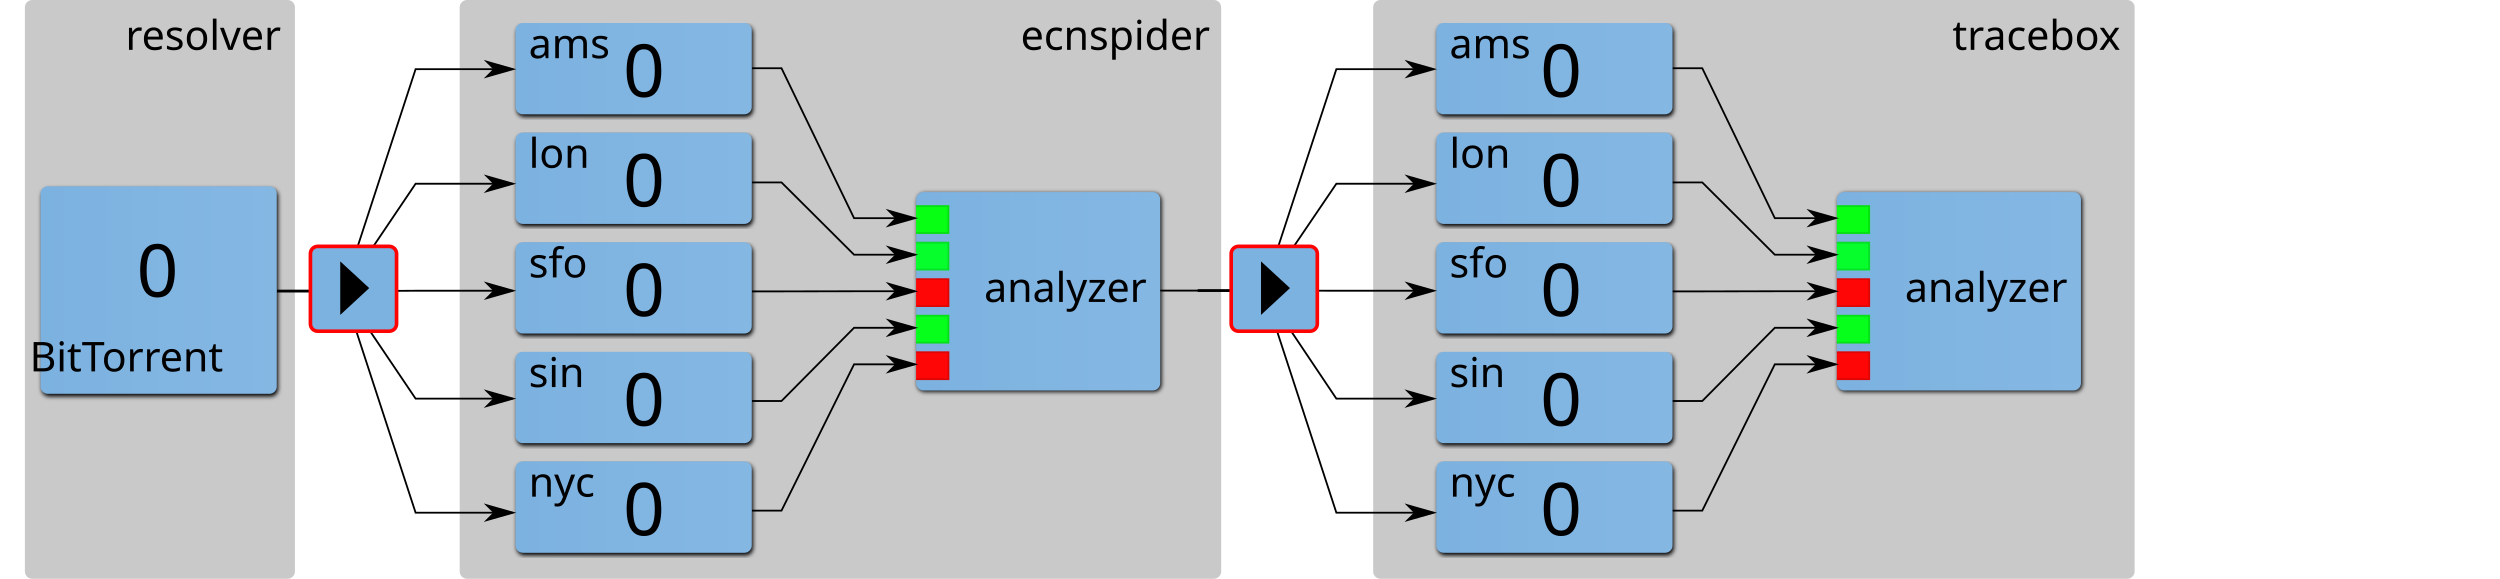
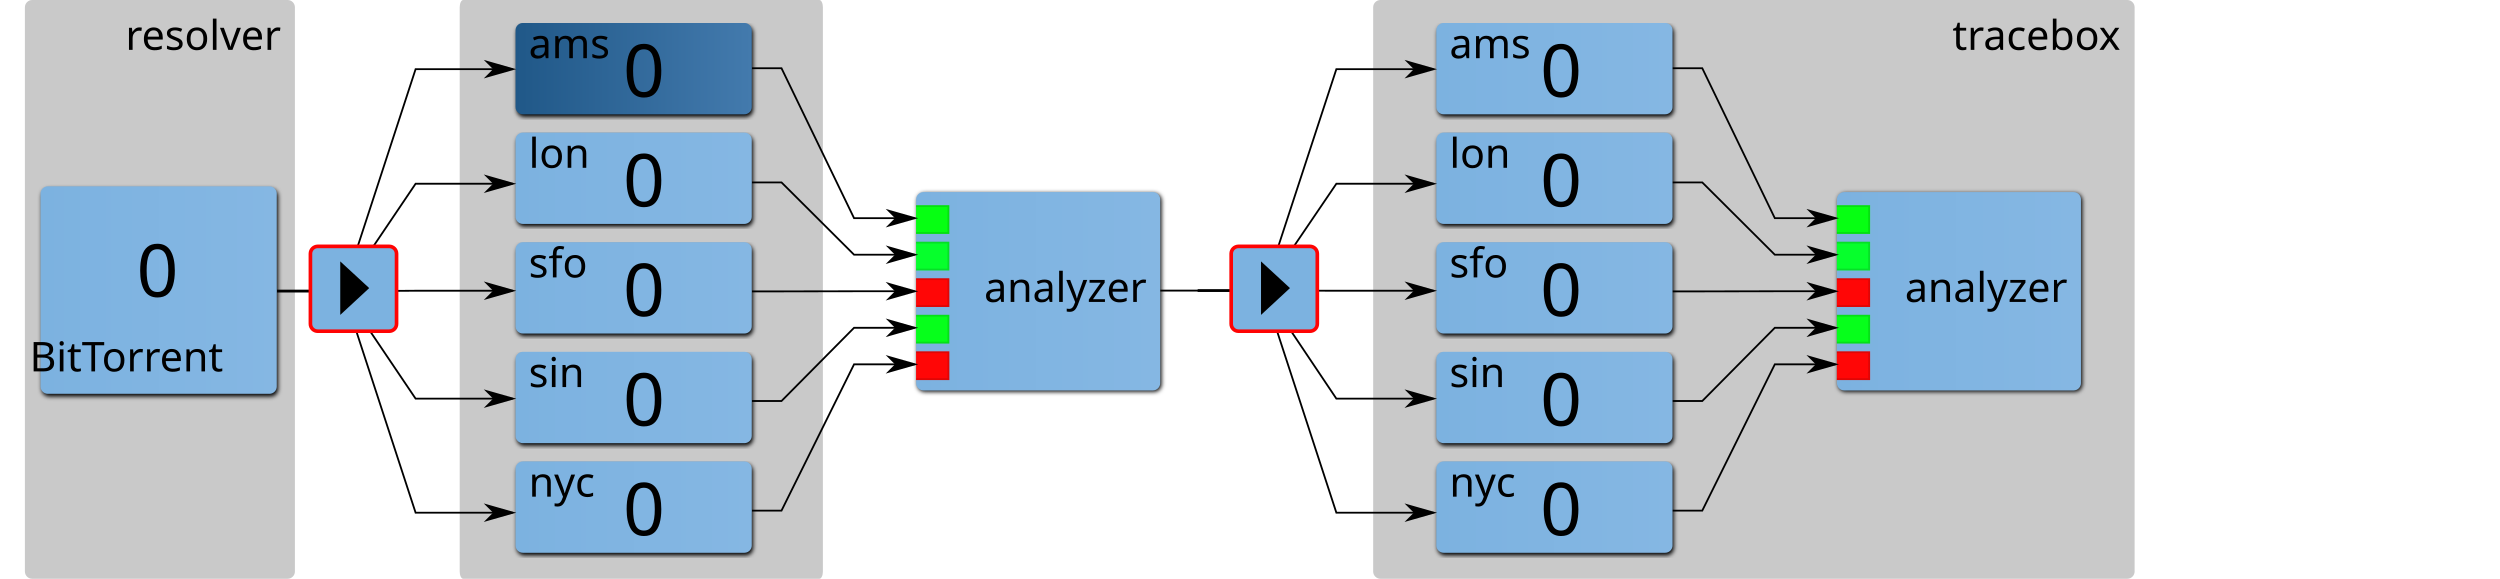
<svg xmlns="http://www.w3.org/2000/svg" xmlns:xlink="http://www.w3.org/1999/xlink" width="1368.428" height="316.808" viewBox="0 0 1368.428 316.808" id="svg6784" version="1.1">
  <defs id="defs6786">
+     <linearGradient id="process">
+       <stop id="stop4491" offset="0" style="stop-color:#205888;stop-opacity:1" />
+       <stop id="stop4493" offset="1" style="stop-color:#437aad;stop-opacity:1" />
+     </linearGradient>
    <marker style="overflow:visible" id="marker8533" refX="0" refY="0" orient="auto">
      <path transform="matrix(-0.8,0,0,-0.8,-10,0)" style="fill:#000000;fill-opacity:1;fill-rule:evenodd;stroke:#000000;stroke-width:1pt;stroke-opacity:1" d="M 0,0 5,-5 -12.5,0 5,5 0,0 Z" id="path8535" />
    </marker>
    <marker style="overflow:visible" id="marker7819" refX="0" refY="0" orient="auto">
      <path transform="matrix(-0.8,0,0,-0.8,-10,0)" style="fill:#000000;fill-opacity:1;fill-rule:evenodd;stroke:#000000;stroke-width:1pt;stroke-opacity:1" d="M 0,0 5,-5 -12.5,0 5,5 0,0 Z" id="path7821" />
    </marker>
    <marker style="overflow:visible" id="marker7612" refX="0" refY="0" orient="auto">
      <path transform="matrix(-0.8,0,0,-0.8,-10,0)" style="fill:#000000;fill-opacity:1;fill-rule:evenodd;stroke:#000000;stroke-width:1pt;stroke-opacity:1" d="M 0,0 5,-5 -12.5,0 5,5 0,0 Z" id="path7614" />
    </marker>
    <marker orient="auto" refY="0" refX="0" id="marker7470" style="overflow:visible">
      <path id="path7472" d="M 0,0 5,-5 -12.5,0 5,5 0,0 Z" style="fill:#000000;fill-opacity:1;fill-rule:evenodd;stroke:#000000;stroke-width:1pt;stroke-opacity:1" transform="matrix(-0.8,0,0,-0.8,-10,0)" />
    </marker>
    <marker style="overflow:visible" id="marker7334" refX="0" refY="0" orient="auto">
      <path transform="matrix(-0.8,0,0,-0.8,-10,0)" style="fill:#000000;fill-opacity:1;fill-rule:evenodd;stroke:#000000;stroke-width:1pt;stroke-opacity:1" d="M 0,0 5,-5 -12.5,0 5,5 0,0 Z" id="path7336" />
    </marker>
    <marker style="overflow:visible" id="marker7180" refX="0" refY="0" orient="auto">
      <path transform="matrix(-0.8,0,0,-0.8,-10,0)" style="fill:#000000;fill-opacity:1;fill-rule:evenodd;stroke:#000000;stroke-width:1pt;stroke-opacity:1" d="M 0,0 5,-5 -12.5,0 5,5 0,0 Z" id="path7182" />
    </marker>
    <marker orient="auto" refY="0" refX="0" id="marker6642" style="overflow:visible">
      <path id="path6644" d="M 0,0 5,-5 -12.5,0 5,5 0,0 Z" style="fill:#000000;fill-opacity:1;fill-rule:evenodd;stroke:#000000;stroke-width:1pt;stroke-opacity:1" transform="matrix(-0.8,0,0,-0.8,-10,0)" />
    </marker>
    <marker orient="auto" refY="0" refX="0" id="marker6359" style="overflow:visible">
      <path id="path6361" d="M 0,0 5,-5 -12.5,0 5,5 0,0 Z" style="fill:#000000;fill-opacity:1;fill-rule:evenodd;stroke:#000000;stroke-width:1pt;stroke-opacity:1" transform="matrix(-0.8,0,0,-0.8,-10,0)" />
    </marker>
    <marker style="overflow:visible" id="marker4525" refX="0" refY="0" orient="auto">
      <path transform="matrix(-0.8,0,0,-0.8,-10,0)" style="fill:#000000;fill-opacity:1;fill-rule:evenodd;stroke:#000000;stroke-width:1pt;stroke-opacity:1" d="M 0,0 5,-5 -12.5,0 5,5 0,0 Z" id="path4527" />
    </marker>
    <marker orient="auto" refY="0" refX="0" id="marker4447" style="overflow:visible">
      <path id="path4449" d="M 0,0 5,-5 -12.5,0 5,5 0,0 Z" style="fill:#000000;fill-opacity:1;fill-rule:evenodd;stroke:#000000;stroke-width:1pt;stroke-opacity:1" transform="matrix(-0.8,0,0,-0.8,-10,0)" />
    </marker>
    <marker style="overflow:visible" id="marker4297" refX="0" refY="0" orient="auto">
      <path transform="matrix(-0.8,0,0,-0.8,-10,0)" style="fill:#000000;fill-opacity:1;fill-rule:evenodd;stroke:#000000;stroke-width:1pt;stroke-opacity:1" d="M 0,0 5,-5 -12.5,0 5,5 0,0 Z" id="path4299" />
    </marker>
    <marker orient="auto" refY="0" refX="0" id="marker6939" style="overflow:visible">
      <path id="path6941" d="M 0,0 5,-5 -12.5,0 5,5 0,0 Z" style="fill:#000000;fill-opacity:1;fill-rule:evenodd;stroke:#000000;stroke-width:1pt;stroke-opacity:1" transform="matrix(-0.8,0,0,-0.8,-10,0)" />
    </marker>
    <marker style="overflow:visible" id="marker6741" refX="0" refY="0" orient="auto">
      <path transform="matrix(-0.8,0,0,-0.8,-10,0)" style="fill:#000000;fill-opacity:1;fill-rule:evenodd;stroke:#000000;stroke-width:1pt;stroke-opacity:1" d="M 0,0 5,-5 -12.5,0 5,5 0,0 Z" id="path6743" />
    </marker>
    <marker style="overflow:visible" id="marker5081" refX="0" refY="0" orient="auto">
      <path transform="matrix(-0.8,0,0,-0.8,-10,0)" style="fill:#000000;fill-opacity:1;fill-rule:evenodd;stroke:#000000;stroke-width:1pt;stroke-opacity:1" d="M 0,0 5,-5 -12.5,0 5,5 0,0 Z" id="path5083" />
    </marker>
    <marker orient="auto" refY="0" refX="0" id="marker4979" style="overflow:visible">
      <path id="path4981" d="M 0,0 5,-5 -12.5,0 5,5 0,0 Z" style="fill:#000000;fill-opacity:1;fill-rule:evenodd;stroke:#000000;stroke-width:1pt;stroke-opacity:1" transform="matrix(-0.8,0,0,-0.8,-10,0)" />
    </marker>
    <marker orient="auto" refY="0" refX="0" id="marker4859" style="overflow:visible">
      <path id="path4861" d="M 0,0 5,-5 -12.5,0 5,5 0,0 Z" style="fill:#000000;fill-opacity:1;fill-rule:evenodd;stroke:#000000;stroke-width:1pt;stroke-opacity:1" transform="matrix(-0.8,0,0,-0.8,-10,0)" />
    </marker>
    <marker style="overflow:visible" id="marker4581" refX="0" refY="0" orient="auto">
      <path transform="matrix(-0.8,0,0,-0.8,-10,0)" style="fill:#000000;fill-opacity:1;fill-rule:evenodd;stroke:#000000;stroke-width:1pt;stroke-opacity:1" d="M 0,0 5,-5 -12.5,0 5,5 0,0 Z" id="path4583" />
    </marker>
    <marker orient="auto" refY="0" refX="0" id="Arrow1Lend" style="overflow:visible">
      <path id="path4288" d="M 0,0 5,-5 -12.5,0 5,5 0,0 Z" style="fill:#000000;fill-opacity:1;fill-rule:evenodd;stroke:#000000;stroke-width:1pt;stroke-opacity:1" transform="matrix(-0.8,0,0,-0.8,-10,0)" />
    </marker>
    <linearGradient id="linearGradient4193">
      <stop style="stop-color:#7cb2e0;stop-opacity:1" offset="0" id="stop4195" />
      <stop style="stop-color:#85b7e3;stop-opacity:1" offset="1" id="stop4197" />
    </linearGradient>
    <filter style="color-interpolation-filters:sRGB" id="filter4189" x="-0.023" width="1.045" y="-0.026" height="1.051">
      <feGaussianBlur stdDeviation="1.214" id="feGaussianBlur4191" />
    </filter>
    <linearGradient xlink:href="#linearGradient4193" id="linearGradient4199" x1="26.571" y1="699.148" x2="155.857" y2="699.148" gradientUnits="userSpaceOnUse" gradientTransform="translate(10,70)" />
-     <linearGradient xlink:href="#linearGradient4193" id="linearGradient4217" gradientUnits="userSpaceOnUse" gradientTransform="translate(270,-19.42857)" x1="26.571" y1="699.148" x2="155.857" y2="699.148" />
+     <linearGradient xlink:href="#process" id="linearGradient4217" gradientUnits="userSpaceOnUse" gradientTransform="translate(270,-19.42857)" x1="26.571" y1="699.148" x2="155.857" y2="699.148" />
    <linearGradient xlink:href="#linearGradient4193" id="linearGradient4233" gradientUnits="userSpaceOnUse" gradientTransform="translate(270,40.57143)" x1="26.571" y1="699.148" x2="155.857" y2="699.148" />
    <linearGradient xlink:href="#linearGradient4193" id="linearGradient4247" gradientUnits="userSpaceOnUse" gradientTransform="translate(270,100.5714)" x1="26.571" y1="699.148" x2="155.857" y2="699.148" />
    <linearGradient xlink:href="#linearGradient4193" id="linearGradient4261" gradientUnits="userSpaceOnUse" gradientTransform="translate(270,160.5714)" x1="26.571" y1="699.148" x2="155.857" y2="699.148" />
    <linearGradient xlink:href="#linearGradient4193" id="linearGradient4275" gradientUnits="userSpaceOnUse" gradientTransform="translate(270,220.5714)" x1="26.571" y1="699.148" x2="155.857" y2="699.148" />
    <linearGradient xlink:href="#linearGradient4193" id="linearGradient6069" gradientUnits="userSpaceOnUse" gradientTransform="translate(490,104.5714)" x1="26.571" y1="699.148" x2="155.857" y2="699.148" />
    <filter style="color-interpolation-filters:sRGB" id="filter6626" x="-0.022" width="1.044" y="-0.027" height="1.054">
      <feGaussianBlur stdDeviation="1.211" id="feGaussianBlur6628" />
    </filter>
    <marker style="overflow:visible" id="marker4525-7" refX="0" refY="0" orient="auto">
      <path transform="matrix(-0.8,0,0,-0.8,-10,0)" style="fill:#000000;fill-opacity:1;fill-rule:evenodd;stroke:#000000;stroke-width:1pt;stroke-opacity:1" d="M 0,0 5,-5 -12.5,0 5,5 0,0 Z" id="path4527-1" />
    </marker>
    <marker style="overflow:visible" id="marker5081-2" refX="0" refY="0" orient="auto">
      <path transform="matrix(-0.8,0,0,-0.8,-10,0)" style="fill:#000000;fill-opacity:1;fill-rule:evenodd;stroke:#000000;stroke-width:1pt;stroke-opacity:1" d="M 0,0 5,-5 -12.5,0 5,5 0,0 Z" id="path5083-5" />
    </marker>
    <marker orient="auto" refY="0" refX="0" id="marker4979-9" style="overflow:visible">
      <path id="path4981-7" d="M 0,0 5,-5 -12.5,0 5,5 0,0 Z" style="fill:#000000;fill-opacity:1;fill-rule:evenodd;stroke:#000000;stroke-width:1pt;stroke-opacity:1" transform="matrix(-0.8,0,0,-0.8,-10,0)" />
    </marker>
    <marker orient="auto" refY="0" refX="0" id="marker4859-1" style="overflow:visible">
      <path id="path4861-3" d="M 0,0 5,-5 -12.5,0 5,5 0,0 Z" style="fill:#000000;fill-opacity:1;fill-rule:evenodd;stroke:#000000;stroke-width:1pt;stroke-opacity:1" transform="matrix(-0.8,0,0,-0.8,-10,0)" />
    </marker>
    <linearGradient xlink:href="#linearGradient4193" id="linearGradient5445" gradientUnits="userSpaceOnUse" gradientTransform="translate(480,-9.428571)" x1="26.571" y1="699.148" x2="155.857" y2="699.148" />
    <linearGradient xlink:href="#linearGradient4193" id="linearGradient6347" gradientUnits="userSpaceOnUse" gradientTransform="translate(774,-19.42857)" x1="26.571" y1="699.148" x2="155.857" y2="699.148" />
    <linearGradient xlink:href="#linearGradient4193" id="linearGradient6349" gradientUnits="userSpaceOnUse" gradientTransform="translate(774,40.57143)" x1="26.571" y1="699.148" x2="155.857" y2="699.148" />
    <linearGradient xlink:href="#linearGradient4193" id="linearGradient6351" gradientUnits="userSpaceOnUse" gradientTransform="translate(774,100.5714)" x1="26.571" y1="699.148" x2="155.857" y2="699.148" />
    <linearGradient xlink:href="#linearGradient4193" id="linearGradient6353" gradientUnits="userSpaceOnUse" gradientTransform="translate(774,160.5714)" x1="26.571" y1="699.148" x2="155.857" y2="699.148" />
    <linearGradient xlink:href="#linearGradient4193" id="linearGradient6355" gradientUnits="userSpaceOnUse" gradientTransform="translate(774,220.5714)" x1="26.571" y1="699.148" x2="155.857" y2="699.148" />
    <linearGradient xlink:href="#linearGradient4193" id="linearGradient6357" gradientUnits="userSpaceOnUse" gradientTransform="translate(994,104.5714)" x1="26.571" y1="699.148" x2="155.857" y2="699.148" />
  </defs>
  <g id="layer1" transform="translate(-14.37146,-610.3622)">
    <rect ry="4" rx="4" y="610.362" x="766" height="316.808" width="416.799" id="rect7773" style="opacity:1;fill:#c9c9c9;fill-opacity:1;stroke:none;stroke-width:1;stroke-miterlimit:4;stroke-dasharray:3, 3;stroke-dashoffset:0;stroke-opacity:1" />
    <text xml:space="preserve" style="font-style:normal;font-weight:normal;font-size:22.5px;line-height:125%;font-family:sans-serif;text-align:start;letter-spacing:0px;word-spacing:0px;text-anchor:start;fill:#000000;fill-opacity:1;stroke:none;stroke-width:1px;stroke-linecap:butt;stroke-linejoin:miter;stroke-opacity:1" x="1083.063" y="637.648" id="text7775">
      <tspan id="tspan7777" x="1083.063" y="637.648" style="font-style:normal;font-variant:normal;font-weight:normal;font-stretch:normal;font-family:Garuda;-inkscape-font-specification:Garuda;text-align:start;text-anchor:start">tracebox</tspan>
    </text>
    <rect ry="4" rx="4" y="610.362" x="28" height="316.808" width="147.799" id="rect7767" style="opacity:1;fill:#c9c9c9;fill-opacity:1;stroke:none;stroke-width:1;stroke-miterlimit:4;stroke-dasharray:3, 3;stroke-dashoffset:0;stroke-opacity:1" />
    <text xml:space="preserve" style="font-style:normal;font-weight:normal;font-size:22.5px;line-height:125%;font-family:sans-serif;text-align:start;letter-spacing:0px;word-spacing:0px;text-anchor:start;fill:#000000;fill-opacity:1;stroke:none;stroke-width:1px;stroke-linecap:butt;stroke-linejoin:miter;stroke-opacity:1" x="83.063" y="637.648" id="text7769">
      <tspan id="tspan7771" x="83.063" y="637.648" style="font-style:normal;font-variant:normal;font-weight:normal;font-stretch:normal;font-family:Garuda;-inkscape-font-specification:Garuda;text-align:start;text-anchor:start">resolver</tspan>
    </text>
-     <rect style="opacity:1;fill:#c9c9c9;fill-opacity:1;stroke:none;stroke-width:1;stroke-miterlimit:4;stroke-dasharray:3, 3;stroke-dashoffset:0;stroke-opacity:1" id="rect6556" width="416.799" height="316.808" x="266" y="610.362" rx="4" ry="4" />
+     <rect style="opacity:1;fill:#c9c9c9;fill-opacity:1;stroke:none;stroke-width:1;stroke-miterlimit:4;stroke-dasharray:3, 3;stroke-dashoffset:0;stroke-opacity:1" id="rect6556" width="198.799" height="316.808" x="266" y="610.362" rx="1.908" ry="4" />
    <text id="text4758-9" y="734.239" x="-72.789" style="font-style:normal;font-weight:normal;font-size:11.743px;line-height:125%;font-family:sans-serif;text-align:center;letter-spacing:0px;word-spacing:0px;text-anchor:middle;fill:#000000;fill-opacity:1;stroke:none;stroke-width:1px;stroke-linecap:butt;stroke-linejoin:miter;stroke-opacity:1" xml:space="preserve">
      <tspan y="734.239" x="-72.789" id="tspan4760-17">Domains Resolution</tspan>
    </text>
    <rect style="opacity:0.328;fill:#00ba2a;fill-opacity:1;stroke:#000000;stroke-width:1.957;stroke-miterlimit:4;stroke-dasharray:none;stroke-opacity:1" id="resolver_progress_1" width="13.562" height="13.562" x="-144.632" y="672.196" />
    <rect y="672.196" x="-121.936" height="13.562" width="13.562" id="resolver_progress_2" style="opacity:0.575;fill:#00ba2a;fill-opacity:1;stroke:#000000;stroke-width:1.957;stroke-miterlimit:4;stroke-dasharray:none;stroke-opacity:1" />
    <rect style="fill:#00ba2a;fill-opacity:1;stroke:#000000;stroke-width:1.957;stroke-miterlimit:4;stroke-dasharray:none;stroke-opacity:1" id="resolver_progress_3" width="13.562" height="13.562" x="-99.793" y="672.196" />
    <rect y="642.228" x="-137.149" height="13.387" width="13.387" id="rect6648" style="fill:#8c4a4a;fill-opacity:1;stroke:#6b6b6b;stroke-width:1.932;stroke-miterlimit:4;stroke-dasharray:none;stroke-opacity:1" />
    <rect style="fill:#8c4a4a;fill-opacity:1;stroke:#6b6b6b;stroke-width:1.932;stroke-miterlimit:4;stroke-dasharray:none;stroke-opacity:1" id="rect6650" width="13.387" height="13.387" x="-114.747" y="642.228" />
    <rect y="642.228" x="-92.892" height="13.387" width="13.387" id="rect6652" style="fill:#8c4a4a;fill-opacity:1;stroke:#6b6b6b;stroke-width:1.932;stroke-miterlimit:4;stroke-dasharray:none;stroke-opacity:1" />
    <text xml:space="preserve" style="font-style:normal;font-weight:normal;font-size:11.743px;line-height:125%;font-family:sans-serif;text-align:end;letter-spacing:0px;word-spacing:0px;text-anchor:end;fill:#000000;fill-opacity:1;stroke:none;stroke-width:1px;stroke-linecap:butt;stroke-linejoin:miter;stroke-opacity:1" x="-104.196" y="765.667" id="text4159">
      <tspan id="tspan4161" x="-104.196" y="765.667">Queued</tspan>
    </text>
    <text id="text4163" y="785.667" x="-104.217" style="font-style:normal;font-weight:normal;font-size:11.743px;line-height:125%;font-family:sans-serif;text-align:end;letter-spacing:0px;word-spacing:0px;text-anchor:end;fill:#000000;fill-opacity:1;stroke:none;stroke-width:1px;stroke-linecap:butt;stroke-linejoin:miter;stroke-opacity:1" xml:space="preserve">
      <tspan y="785.667" x="-104.217" id="tspan4165">Running</tspan>
    </text>
    <text id="text4167" y="765.667" x="-52.444" style="font-style:normal;font-weight:normal;font-size:11.743px;line-height:125%;font-family:sans-serif;text-align:end;letter-spacing:0px;word-spacing:0px;text-anchor:end;fill:#000000;fill-opacity:1;stroke:none;stroke-width:1px;stroke-linecap:butt;stroke-linejoin:miter;stroke-opacity:1" xml:space="preserve">
      <tspan y="765.667" x="-52.444" id="tspan4169">1000</tspan>
    </text>
    <text xml:space="preserve" style="font-style:normal;font-weight:normal;font-size:11.743px;line-height:125%;font-family:sans-serif;text-align:end;letter-spacing:0px;word-spacing:0px;text-anchor:end;fill:#000000;fill-opacity:1;stroke:none;stroke-width:1px;stroke-linecap:butt;stroke-linejoin:miter;stroke-opacity:1" x="-52.444" y="785.667" id="text4171">
      <tspan id="tspan4173" x="-52.444" y="785.667">1000</tspan>
    </text>
    <text xml:space="preserve" style="font-style:normal;font-weight:normal;font-size:11.743px;line-height:125%;font-family:sans-serif;text-align:end;letter-spacing:0px;word-spacing:0px;text-anchor:end;fill:#000000;fill-opacity:1;stroke:none;stroke-width:1px;stroke-linecap:butt;stroke-linejoin:miter;stroke-opacity:1" x="-104.217" y="805.667" id="text4187">
      <tspan id="tspan4189" x="-104.217" y="805.667">Finished</tspan>
    </text>
    <text id="text4191" y="805.667" x="-52.444" style="font-style:normal;font-weight:normal;font-size:11.743px;line-height:125%;font-family:sans-serif;text-align:end;letter-spacing:0px;word-spacing:0px;text-anchor:end;fill:#000000;fill-opacity:1;stroke:none;stroke-width:1px;stroke-linecap:butt;stroke-linejoin:miter;stroke-opacity:1" xml:space="preserve">
      <tspan y="805.667" x="-52.444" id="tspan4193">0</tspan>
    </text>
    <rect y="713.791" x="37.286" height="113.571" width="129.286" id="rect4159" style="opacity:1;fill:#000000;fill-opacity:1;stroke:none;stroke-width:2;stroke-miterlimit:4;stroke-dasharray:none;stroke-opacity:1;filter:url(#filter4189)" rx="4" ry="4" />
    <rect style="opacity:1;fill:url(#linearGradient4199);fill-opacity:1;stroke:none;stroke-width:2;stroke-miterlimit:4;stroke-dasharray:none;stroke-opacity:1" id="rect4153" width="129.286" height="113.571" x="36.571" y="712.362" rx="4" ry="4" />
    <text xml:space="preserve" style="font-style:normal;font-weight:normal;font-size:22.5px;line-height:125%;font-family:sans-serif;text-align:center;letter-spacing:0px;word-spacing:0px;text-anchor:middle;fill:#000000;fill-opacity:1;stroke:none;stroke-width:1px;stroke-linecap:butt;stroke-linejoin:miter;stroke-opacity:1" x="98.192" y="813.648" id="text4155">
      <tspan id="tspan4157" x="98.192" y="813.648" style="font-style:normal;font-variant:normal;font-weight:normal;font-stretch:normal;font-family:Garuda;-inkscape-font-specification:Garuda;text-align:center;text-anchor:middle">BitTorrent</tspan>
    </text>
    <text xml:space="preserve" style="font-style:normal;font-weight:normal;font-size:30px;line-height:125%;font-family:sans-serif;letter-spacing:0px;word-spacing:0px;fill:#000000;fill-opacity:1;stroke:none;stroke-width:1px;stroke-linecap:butt;stroke-linejoin:miter;stroke-opacity:1" x="89.143" y="772.791" id="resolver_chunkid">
      <tspan id="tspan4203" x="89.143" y="772.791" style="font-size:40px">0</tspan>
    </text>
    <rect ry="4" rx="4" style="opacity:1;fill:#000000;fill-opacity:1;stroke:none;stroke-width:2;stroke-miterlimit:4;stroke-dasharray:none;stroke-opacity:1;filter:url(#filter4189)" id="rect4205" width="129.286" height="50" x="297.286" y="624.362" />
    <rect ry="4" rx="4" y="622.934" x="296.571" height="50" width="129.286" id="rect4207" style="opacity:1;fill:url(#linearGradient4217);fill-opacity:1;stroke:none;stroke-width:2;stroke-miterlimit:4;stroke-dasharray:none;stroke-opacity:1" />
    <text id="text4209" y="642.219" x="303.777" style="font-style:normal;font-weight:normal;font-size:22.5px;line-height:125%;font-family:sans-serif;text-align:start;letter-spacing:0px;word-spacing:0px;text-anchor:start;fill:#000000;fill-opacity:1;stroke:none;stroke-width:1px;stroke-linecap:butt;stroke-linejoin:miter;stroke-opacity:1" xml:space="preserve">
      <tspan style="font-style:normal;font-variant:normal;font-weight:normal;font-stretch:normal;font-family:Garuda;-inkscape-font-specification:Garuda;text-align:start;text-anchor:start" y="642.219" x="303.777" id="tspan4211">ams</tspan>
    </text>
    <text id="ecnspider_ams_chunk" y="663.362" x="417.299" style="font-style:normal;font-weight:normal;font-size:30px;line-height:125%;font-family:sans-serif;text-align:end;letter-spacing:0px;word-spacing:0px;text-anchor:end;fill:#000000;fill-opacity:1;stroke:none;stroke-width:1px;stroke-linecap:butt;stroke-linejoin:miter;stroke-opacity:1" xml:space="preserve">
      <tspan style="font-size:40px;text-align:end;text-anchor:end" y="663.362" x="417.299" id="tspan4215">0</tspan>
    </text>
    <rect y="684.362" x="297.286" height="50" width="129.286" id="rect4221" style="opacity:1;fill:#000000;fill-opacity:1;stroke:none;stroke-width:2;stroke-miterlimit:4;stroke-dasharray:none;stroke-opacity:1;filter:url(#filter4189)" rx="4" ry="4" />
    <rect style="opacity:1;fill:url(#linearGradient4233);fill-opacity:1;stroke:none;stroke-width:2;stroke-miterlimit:4;stroke-dasharray:none;stroke-opacity:1" id="rect4223" width="129.286" height="50" x="296.571" y="682.934" rx="4" ry="4" />
    <text xml:space="preserve" style="font-style:normal;font-weight:normal;font-size:22.5px;line-height:125%;font-family:sans-serif;text-align:start;letter-spacing:0px;word-spacing:0px;text-anchor:start;fill:#000000;fill-opacity:1;stroke:none;stroke-width:1px;stroke-linecap:butt;stroke-linejoin:miter;stroke-opacity:1" x="303.777" y="702.219" id="text4225">
      <tspan id="tspan4227" x="303.777" y="702.219" style="font-style:normal;font-variant:normal;font-weight:normal;font-stretch:normal;font-family:Garuda;-inkscape-font-specification:Garuda;text-align:start;text-anchor:start">lon</tspan>
    </text>
    <text xml:space="preserve" style="font-style:normal;font-weight:normal;font-size:30px;line-height:125%;font-family:sans-serif;text-align:end;letter-spacing:0px;word-spacing:0px;text-anchor:end;fill:#000000;fill-opacity:1;stroke:none;stroke-width:1px;stroke-linecap:butt;stroke-linejoin:miter;stroke-opacity:1" x="417.299" y="723.362" id="ecnspider_lon_chunk">
      <tspan id="tspan4231" x="417.299" y="723.362" style="font-size:40px;text-align:end;text-anchor:end">0</tspan>
    </text>
    <rect ry="4" rx="4" style="opacity:1;fill:#000000;fill-opacity:1;stroke:none;stroke-width:2;stroke-miterlimit:4;stroke-dasharray:none;stroke-opacity:1;filter:url(#filter4189)" id="rect4235" width="129.286" height="50" x="297.286" y="744.362" />
    <rect ry="4" rx="4" y="742.934" x="296.571" height="50" width="129.286" id="rect4237" style="opacity:1;fill:url(#linearGradient4247);fill-opacity:1;stroke:none;stroke-width:2;stroke-miterlimit:4;stroke-dasharray:none;stroke-opacity:1" />
    <text id="text4239" y="762.219" x="303.777" style="font-style:normal;font-weight:normal;font-size:22.5px;line-height:125%;font-family:sans-serif;text-align:start;letter-spacing:0px;word-spacing:0px;text-anchor:start;fill:#000000;fill-opacity:1;stroke:none;stroke-width:1px;stroke-linecap:butt;stroke-linejoin:miter;stroke-opacity:1" xml:space="preserve">
      <tspan style="font-style:normal;font-variant:normal;font-weight:normal;font-stretch:normal;font-family:Garuda;-inkscape-font-specification:Garuda;text-align:start;text-anchor:start" y="762.219" x="303.777" id="tspan4241">sfo</tspan>
    </text>
    <text id="ecnspider_sfo_chunk" y="783.362" x="417.299" style="font-style:normal;font-weight:normal;font-size:30px;line-height:125%;font-family:sans-serif;text-align:end;letter-spacing:0px;word-spacing:0px;text-anchor:end;fill:#000000;fill-opacity:1;stroke:none;stroke-width:1px;stroke-linecap:butt;stroke-linejoin:miter;stroke-opacity:1" xml:space="preserve">
      <tspan style="font-size:40px;text-align:end;text-anchor:end" y="783.362" x="417.299" id="tspan4245">0</tspan>
    </text>
    <rect y="804.362" x="297.286" height="50" width="129.286" id="rect4249" style="opacity:1;fill:#000000;fill-opacity:1;stroke:none;stroke-width:2;stroke-miterlimit:4;stroke-dasharray:none;stroke-opacity:1;filter:url(#filter4189)" rx="4" ry="4" />
    <rect style="opacity:1;fill:url(#linearGradient4261);fill-opacity:1;stroke:none;stroke-width:2;stroke-miterlimit:4;stroke-dasharray:none;stroke-opacity:1" id="rect4251" width="129.286" height="50" x="296.571" y="802.934" rx="4" ry="4" />
    <text xml:space="preserve" style="font-style:normal;font-weight:normal;font-size:22.5px;line-height:125%;font-family:sans-serif;text-align:start;letter-spacing:0px;word-spacing:0px;text-anchor:start;fill:#000000;fill-opacity:1;stroke:none;stroke-width:1px;stroke-linecap:butt;stroke-linejoin:miter;stroke-opacity:1" x="303.777" y="822.219" id="text4253">
      <tspan id="tspan4255" x="303.777" y="822.219" style="font-style:normal;font-variant:normal;font-weight:normal;font-stretch:normal;font-family:Garuda;-inkscape-font-specification:Garuda;text-align:start;text-anchor:start">sin</tspan>
    </text>
    <text xml:space="preserve" style="font-style:normal;font-weight:normal;font-size:30px;line-height:125%;font-family:sans-serif;text-align:end;letter-spacing:0px;word-spacing:0px;text-anchor:end;fill:#000000;fill-opacity:1;stroke:none;stroke-width:1px;stroke-linecap:butt;stroke-linejoin:miter;stroke-opacity:1" x="417.299" y="843.362" id="ecnspider_sin_chunk">
      <tspan id="tspan4259" x="417.299" y="843.362" style="font-size:40px;text-align:end;text-anchor:end">0</tspan>
    </text>
    <rect ry="4" rx="4" style="opacity:1;fill:#000000;fill-opacity:1;stroke:none;stroke-width:2;stroke-miterlimit:4;stroke-dasharray:none;stroke-opacity:1;filter:url(#filter4189)" id="rect4263" width="129.286" height="50" x="297.286" y="864.362" />
    <rect ry="4" rx="4" y="862.934" x="296.571" height="50" width="129.286" id="rect4265" style="opacity:1;fill:url(#linearGradient4275);fill-opacity:1;stroke:none;stroke-width:2;stroke-miterlimit:4;stroke-dasharray:none;stroke-opacity:1" />
    <text id="text4267" y="882.219" x="303.777" style="font-style:normal;font-weight:normal;font-size:22.5px;line-height:125%;font-family:sans-serif;text-align:start;letter-spacing:0px;word-spacing:0px;text-anchor:start;fill:#000000;fill-opacity:1;stroke:none;stroke-width:1px;stroke-linecap:butt;stroke-linejoin:miter;stroke-opacity:1" xml:space="preserve">
      <tspan style="font-style:normal;font-variant:normal;font-weight:normal;font-stretch:normal;font-family:Garuda;-inkscape-font-specification:Garuda;text-align:start;text-anchor:start" y="882.219" x="303.777" id="tspan4269">nyc</tspan>
    </text>
    <text id="ecnspider_nyc_chunk" y="903.362" x="417.299" style="font-style:normal;font-weight:normal;font-size:30px;line-height:125%;font-family:sans-serif;text-align:end;letter-spacing:0px;word-spacing:0px;text-anchor:end;fill:#000000;fill-opacity:1;stroke:none;stroke-width:1px;stroke-linecap:butt;stroke-linejoin:miter;stroke-opacity:1" xml:space="preserve">
      <tspan style="font-size:40px;text-align:end;text-anchor:end" y="903.362" x="417.299" id="tspan4273">0</tspan>
    </text>
    <path style="fill:none;fill-rule:evenodd;stroke:#000000;stroke-width:1;stroke-linecap:butt;stroke-linejoin:miter;stroke-miterlimit:4;stroke-dasharray:none;stroke-dashoffset:0;stroke-opacity:1;marker-end:url(#Arrow1Lend)" d="m 166,769.791 36.143,0 39.714,-121.571 53.143,0" id="path4279" />
    <path id="path4579" d="m 166,769.791 36.143,0 39.714,-58.857 53.143,0" style="fill:none;fill-rule:evenodd;stroke:#000000;stroke-width:1px;stroke-linecap:butt;stroke-linejoin:miter;stroke-opacity:1;marker-end:url(#marker4581)" />
    <path style="fill:none;fill-rule:evenodd;stroke:#000000;stroke-width:1px;stroke-linecap:butt;stroke-linejoin:miter;stroke-opacity:1;marker-end:url(#marker4859)" d="m 166,769.791 36.143,0 39.714,-0.286 53.143,0" id="path4857" />
    <path style="fill:none;fill-rule:evenodd;stroke:#000000;stroke-width:1px;stroke-linecap:butt;stroke-linejoin:miter;stroke-opacity:1;marker-end:url(#marker4979)" d="m 166,769.708 36.143,0 39.714,58.857 53.143,0" id="path4977" />
    <path id="path5079" d="m 166,769.423 36.143,0 39.714,121.571 53.143,0" style="fill:none;fill-rule:evenodd;stroke:#000000;stroke-width:1px;stroke-linecap:butt;stroke-linejoin:miter;stroke-opacity:1;marker-end:url(#marker5081)" />
    <rect style="opacity:1;fill:#7cb2e0;fill-opacity:1;stroke:#ff0303;stroke-width:2;stroke-miterlimit:4;stroke-dasharray:none;stroke-opacity:1" id="rect5853" width="47.143" height="46.429" x="184.286" y="745.219" rx="4" ry="4" />
    <path style="fill:#000000;fill-opacity:1;fill-rule:evenodd;stroke:#000000;stroke-width:1.414px;stroke-linecap:butt;stroke-linejoin:miter;stroke-opacity:1" d="m 201.322,755.053 0,26.061 14.102,-13.059 z" id="path5855" />
    <rect ry="4" rx="4" y="716.219" x="516.571" height="108.571" width="133.571" id="rect6596" style="opacity:1;fill:#000000;fill-opacity:1;stroke:none;stroke-width:2;stroke-miterlimit:4;stroke-dasharray:none;stroke-opacity:1;filter:url(#filter6626)" />
    <rect style="opacity:1;fill:url(#linearGradient6069);fill-opacity:1;stroke:none;stroke-width:2;stroke-miterlimit:4;stroke-dasharray:none;stroke-opacity:1" id="rect6059" width="133.571" height="108.571" x="515.857" y="715.505" rx="4" ry="4" />
    <text xml:space="preserve" style="font-style:normal;font-weight:normal;font-size:22.5px;line-height:125%;font-family:sans-serif;text-align:start;letter-spacing:0px;word-spacing:0px;text-anchor:start;fill:#000000;fill-opacity:1;stroke:none;stroke-width:1px;stroke-linecap:butt;stroke-linejoin:miter;stroke-opacity:1" x="553.063" y="775.648" id="text6061">
      <tspan id="tspan6063" x="553.063" y="775.648" style="font-style:normal;font-variant:normal;font-weight:normal;font-stretch:normal;font-family:Garuda;-inkscape-font-specification:Garuda;text-align:start;text-anchor:start">analyzer</tspan>
    </text>
    <g id="ecnspider_ams_ready" transform="translate(-129.5581,-6)">
      <rect transform="matrix(0,-1,1,0,0,0)" style="opacity:1;fill:#06ff12;fill-opacity:1;stroke:none;stroke-width:1;stroke-miterlimit:4;stroke-dasharray:none;stroke-dashoffset:0;stroke-opacity:1" id="rect6555" width="15.714" height="18.214" x="-744.398" y="645.357" />
      <path id="rect6640" d="m 645.334,728.661 0,1 17.195,0 0,13.713 -17.195,0 0,1 18.195,0.057 0,-15.777 z" style="opacity:1;fill:#000000;fill-opacity:0.124;stroke:none;stroke-width:1;stroke-miterlimit:4;stroke-dasharray:none;stroke-dashoffset:0;stroke-opacity:1" />
    </g>
    <g transform="translate(-129.5581,14)" id="ecnspider_lon_ready">
      <rect y="645.357" x="-744.398" height="18.214" width="15.714" id="rect6711" style="opacity:1;fill:#06ff2c;fill-opacity:1;stroke:none;stroke-width:1;stroke-miterlimit:4;stroke-dasharray:none;stroke-dashoffset:0;stroke-opacity:1" transform="matrix(0,-1,1,0,0,0)" />
      <path style="opacity:1;fill:#000000;fill-opacity:0.124;stroke:none;stroke-width:1;stroke-miterlimit:4;stroke-dasharray:none;stroke-dashoffset:0;stroke-opacity:1" d="m 645.334,728.661 0,1 17.195,0 0,13.713 -17.195,0 0,1 18.195,0.057 0,-15.777 z" id="path6713" />
    </g>
    <g id="ecnspider_sfo_ready" transform="translate(-129.5581,34)">
      <rect transform="matrix(0,-1,1,0,0,0)" style="opacity:1;fill:#ff0606;fill-opacity:1;stroke:none;stroke-width:1;stroke-miterlimit:4;stroke-dasharray:none;stroke-dashoffset:0;stroke-opacity:1" id="rect6717" width="15.714" height="18.214" x="-744.398" y="645.357" />
      <path id="path6719" d="m 645.334,728.661 0,1 17.195,0 0,13.713 -17.195,0 0,1 18.195,0.057 0,-15.777 z" style="opacity:1;fill:#000000;fill-opacity:0.124;stroke:none;stroke-width:1;stroke-miterlimit:4;stroke-dasharray:none;stroke-dashoffset:0;stroke-opacity:1" />
    </g>
    <g transform="translate(-129.5581,54)" id="ecnspider_sin_ready">
      <rect y="645.357" x="-744.398" height="18.214" width="15.714" id="rect6723" style="opacity:1;fill:#06ff1b;fill-opacity:1;stroke:none;stroke-width:1;stroke-miterlimit:4;stroke-dasharray:none;stroke-dashoffset:0;stroke-opacity:1" transform="matrix(0,-1,1,0,0,0)" />
      <path style="opacity:1;fill:#000000;fill-opacity:0.124;stroke:none;stroke-width:1;stroke-miterlimit:4;stroke-dasharray:none;stroke-dashoffset:0;stroke-opacity:1" d="m 645.334,728.661 0,1 17.195,0 0,13.713 -17.195,0 0,1 18.195,0.057 0,-15.777 z" id="path6725" />
    </g>
    <g id="ecnspider_nyc_ready" transform="translate(-129.5581,74)">
      <rect transform="matrix(0,-1,1,0,0,0)" style="opacity:1;fill:#ff0606;fill-opacity:1;stroke:none;stroke-width:1;stroke-miterlimit:4;stroke-dasharray:none;stroke-dashoffset:0;stroke-opacity:1" id="rect6729" width="15.714" height="18.214" x="-744.398" y="645.357" />
      <path id="path6731" d="m 645.334,728.661 0,1 17.195,0 0,13.713 -17.195,0 0,1 18.195,0.057 0,-15.777 z" style="opacity:1;fill:#000000;fill-opacity:0.124;stroke:none;stroke-width:1;stroke-miterlimit:4;stroke-dasharray:none;stroke-dashoffset:0;stroke-opacity:1" />
    </g>
    <path id="path6739" d="m 426,647.708 16.143,0 39.714,82.076 33.143,0" style="fill:none;fill-rule:evenodd;stroke:#000000;stroke-width:1;stroke-linecap:butt;stroke-linejoin:miter;stroke-miterlimit:4;stroke-dasharray:none;stroke-dashoffset:0;stroke-opacity:1;marker-end:url(#marker6741)" />
    <path style="fill:none;fill-rule:evenodd;stroke:#000000;stroke-width:1;stroke-linecap:butt;stroke-linejoin:miter;stroke-miterlimit:4;stroke-dasharray:none;stroke-dashoffset:0;stroke-opacity:1;marker-end:url(#marker6939)" d="m 426,710.214 16.143,0 39.714,39.571 33.143,0" id="path6937" />
    <path id="path4295" d="m 426,769.86 16.143,0 39.714,-0.075 33.143,0" style="fill:none;fill-rule:evenodd;stroke:#000000;stroke-width:1;stroke-linecap:butt;stroke-linejoin:miter;stroke-miterlimit:4;stroke-dasharray:none;stroke-dashoffset:0;stroke-opacity:1;marker-end:url(#marker4297)" />
    <path style="fill:none;fill-rule:evenodd;stroke:#000000;stroke-width:1;stroke-linecap:butt;stroke-linejoin:miter;stroke-miterlimit:4;stroke-dasharray:none;stroke-dashoffset:0;stroke-opacity:1;marker-end:url(#marker4447)" d="m 426,829.86 16.143,0 39.714,-40.075 33.143,0" id="path4445" />
    <path id="path4523" d="m 426,889.86 16.143,0 39.714,-80.075 33.143,0" style="fill:none;fill-rule:evenodd;stroke:#000000;stroke-width:1;stroke-linecap:butt;stroke-linejoin:miter;stroke-miterlimit:4;stroke-dasharray:none;stroke-dashoffset:0;stroke-opacity:1;marker-end:url(#marker4525)" />
    <rect y="624.362" x="801.286" height="50" width="129.286" id="rect6225" style="opacity:1;fill:#000000;fill-opacity:1;stroke:none;stroke-width:2;stroke-miterlimit:4;stroke-dasharray:none;stroke-opacity:1;filter:url(#filter4189)" rx="4" ry="4" />
    <rect style="opacity:1;fill:url(#linearGradient6347);fill-opacity:1;stroke:none;stroke-width:2;stroke-miterlimit:4;stroke-dasharray:none;stroke-opacity:1" id="rect6227" width="129.286" height="50" x="800.571" y="622.934" rx="4" ry="4" />
    <text xml:space="preserve" style="font-style:normal;font-weight:normal;font-size:22.5px;line-height:125%;font-family:sans-serif;text-align:start;letter-spacing:0px;word-spacing:0px;text-anchor:start;fill:#000000;fill-opacity:1;stroke:none;stroke-width:1px;stroke-linecap:butt;stroke-linejoin:miter;stroke-opacity:1" x="807.777" y="642.219" id="text6229">
      <tspan id="tspan6231" x="807.777" y="642.219" style="font-style:normal;font-variant:normal;font-weight:normal;font-stretch:normal;font-family:Garuda;-inkscape-font-specification:Garuda;text-align:start;text-anchor:start">ams</tspan>
    </text>
    <text xml:space="preserve" style="font-style:normal;font-weight:normal;font-size:30px;line-height:125%;font-family:sans-serif;text-align:end;letter-spacing:0px;word-spacing:0px;text-anchor:end;fill:#000000;fill-opacity:1;stroke:none;stroke-width:1px;stroke-linecap:butt;stroke-linejoin:miter;stroke-opacity:1" x="919.299" y="663.362" id="tracebox_ams_chunk">
      <tspan id="tspan6235" x="919.299" y="663.362" style="font-size:40px;text-align:end;text-anchor:end">0</tspan>
    </text>
    <rect ry="4" rx="4" style="opacity:1;fill:#000000;fill-opacity:1;stroke:none;stroke-width:2;stroke-miterlimit:4;stroke-dasharray:none;stroke-opacity:1;filter:url(#filter4189)" id="rect6237" width="129.286" height="50" x="801.286" y="684.362" />
    <rect ry="4" rx="4" y="682.934" x="800.571" height="50" width="129.286" id="rect6239" style="opacity:1;fill:url(#linearGradient6349);fill-opacity:1;stroke:none;stroke-width:2;stroke-miterlimit:4;stroke-dasharray:none;stroke-opacity:1" />
    <text id="text6241" y="702.219" x="807.777" style="font-style:normal;font-weight:normal;font-size:22.5px;line-height:125%;font-family:sans-serif;text-align:start;letter-spacing:0px;word-spacing:0px;text-anchor:start;fill:#000000;fill-opacity:1;stroke:none;stroke-width:1px;stroke-linecap:butt;stroke-linejoin:miter;stroke-opacity:1" xml:space="preserve">
      <tspan style="font-style:normal;font-variant:normal;font-weight:normal;font-stretch:normal;font-family:Garuda;-inkscape-font-specification:Garuda;text-align:start;text-anchor:start" y="702.219" x="807.777" id="tspan6243">lon</tspan>
    </text>
    <text id="tracebox_lon_chunk" y="723.362" x="919.299" style="font-style:normal;font-weight:normal;font-size:30px;line-height:125%;font-family:sans-serif;text-align:end;letter-spacing:0px;word-spacing:0px;text-anchor:end;fill:#000000;fill-opacity:1;stroke:none;stroke-width:1px;stroke-linecap:butt;stroke-linejoin:miter;stroke-opacity:1" xml:space="preserve">
      <tspan style="font-size:40px;text-align:end;text-anchor:end" y="723.362" x="919.299" id="tspan6247">0</tspan>
    </text>
    <rect y="744.362" x="801.286" height="50" width="129.286" id="rect6249" style="opacity:1;fill:#000000;fill-opacity:1;stroke:none;stroke-width:2;stroke-miterlimit:4;stroke-dasharray:none;stroke-opacity:1;filter:url(#filter4189)" rx="4" ry="4" />
    <rect style="opacity:1;fill:url(#linearGradient6351);fill-opacity:1;stroke:none;stroke-width:2;stroke-miterlimit:4;stroke-dasharray:none;stroke-opacity:1" id="rect6251" width="129.286" height="50" x="800.571" y="742.934" rx="4" ry="4" />
    <text xml:space="preserve" style="font-style:normal;font-weight:normal;font-size:22.5px;line-height:125%;font-family:sans-serif;text-align:start;letter-spacing:0px;word-spacing:0px;text-anchor:start;fill:#000000;fill-opacity:1;stroke:none;stroke-width:1px;stroke-linecap:butt;stroke-linejoin:miter;stroke-opacity:1" x="807.777" y="762.219" id="text6253">
      <tspan id="tspan6255" x="807.777" y="762.219" style="font-style:normal;font-variant:normal;font-weight:normal;font-stretch:normal;font-family:Garuda;-inkscape-font-specification:Garuda;text-align:start;text-anchor:start">sfo</tspan>
    </text>
    <text xml:space="preserve" style="font-style:normal;font-weight:normal;font-size:30px;line-height:125%;font-family:sans-serif;text-align:end;letter-spacing:0px;word-spacing:0px;text-anchor:end;fill:#000000;fill-opacity:1;stroke:none;stroke-width:1px;stroke-linecap:butt;stroke-linejoin:miter;stroke-opacity:1" x="919.299" y="783.362" id="tracebox_sfo_chunk">
      <tspan id="tspan6259" x="919.299" y="783.362" style="font-size:40px;text-align:end;text-anchor:end">0</tspan>
    </text>
    <rect ry="4" rx="4" style="opacity:1;fill:#000000;fill-opacity:1;stroke:none;stroke-width:2;stroke-miterlimit:4;stroke-dasharray:none;stroke-opacity:1;filter:url(#filter4189)" id="rect6261" width="129.286" height="50" x="801.286" y="804.362" />
    <rect ry="4" rx="4" y="802.934" x="800.571" height="50" width="129.286" id="rect6263" style="opacity:1;fill:url(#linearGradient6353);fill-opacity:1;stroke:none;stroke-width:2;stroke-miterlimit:4;stroke-dasharray:none;stroke-opacity:1" />
    <text id="text6265" y="822.219" x="807.777" style="font-style:normal;font-weight:normal;font-size:22.5px;line-height:125%;font-family:sans-serif;text-align:start;letter-spacing:0px;word-spacing:0px;text-anchor:start;fill:#000000;fill-opacity:1;stroke:none;stroke-width:1px;stroke-linecap:butt;stroke-linejoin:miter;stroke-opacity:1" xml:space="preserve">
      <tspan style="font-style:normal;font-variant:normal;font-weight:normal;font-stretch:normal;font-family:Garuda;-inkscape-font-specification:Garuda;text-align:start;text-anchor:start" y="822.219" x="807.777" id="tspan6267">sin</tspan>
    </text>
    <text id="tracebox_sin_chunk" y="843.362" x="919.299" style="font-style:normal;font-weight:normal;font-size:30px;line-height:125%;font-family:sans-serif;text-align:end;letter-spacing:0px;word-spacing:0px;text-anchor:end;fill:#000000;fill-opacity:1;stroke:none;stroke-width:1px;stroke-linecap:butt;stroke-linejoin:miter;stroke-opacity:1" xml:space="preserve">
      <tspan style="font-size:40px;text-align:end;text-anchor:end" y="843.362" x="919.299" id="tspan6271">0</tspan>
    </text>
    <rect y="864.362" x="801.286" height="50" width="129.286" id="rect6273" style="opacity:1;fill:#000000;fill-opacity:1;stroke:none;stroke-width:2;stroke-miterlimit:4;stroke-dasharray:none;stroke-opacity:1;filter:url(#filter4189)" rx="4" ry="4" />
    <rect style="opacity:1;fill:url(#linearGradient6355);fill-opacity:1;stroke:none;stroke-width:2;stroke-miterlimit:4;stroke-dasharray:none;stroke-opacity:1" id="rect6275" width="129.286" height="50" x="800.571" y="862.934" rx="4" ry="4" />
    <text xml:space="preserve" style="font-style:normal;font-weight:normal;font-size:22.5px;line-height:125%;font-family:sans-serif;text-align:start;letter-spacing:0px;word-spacing:0px;text-anchor:start;fill:#000000;fill-opacity:1;stroke:none;stroke-width:1px;stroke-linecap:butt;stroke-linejoin:miter;stroke-opacity:1" x="807.777" y="882.219" id="text6277">
      <tspan id="tspan6279" x="807.777" y="882.219" style="font-style:normal;font-variant:normal;font-weight:normal;font-stretch:normal;font-family:Garuda;-inkscape-font-specification:Garuda;text-align:start;text-anchor:start">nyc</tspan>
    </text>
    <text xml:space="preserve" style="font-style:normal;font-weight:normal;font-size:30px;line-height:125%;font-family:sans-serif;text-align:end;letter-spacing:0px;word-spacing:0px;text-anchor:end;fill:#000000;fill-opacity:1;stroke:none;stroke-width:1px;stroke-linecap:butt;stroke-linejoin:miter;stroke-opacity:1" x="919.299" y="903.362" id="tracebox_nyc_chunk">
      <tspan id="tspan6283" x="919.299" y="903.362" style="font-size:40px;text-align:end;text-anchor:end">0</tspan>
    </text>
    <path id="path6285" d="m 670,769.437 36.143,0 39.714,-121.218 53.143,0" style="fill:none;fill-rule:evenodd;stroke:#000000;stroke-width:1;stroke-linecap:butt;stroke-linejoin:miter;stroke-miterlimit:4;stroke-dasharray:none;stroke-dashoffset:0;stroke-opacity:1;marker-end:url(#marker7612)" />
    <path style="fill:none;fill-rule:evenodd;stroke:#000000;stroke-width:1px;stroke-linecap:butt;stroke-linejoin:miter;stroke-opacity:1;marker-end:url(#marker7470)" d="m 670,769.437 36.143,0 39.714,-58.504 53.143,0" id="path6287" />
    <path id="path6289" d="m 670,769.437 36.143,0 39.714,0.068 53.143,0" style="fill:none;fill-rule:evenodd;stroke:#000000;stroke-width:1px;stroke-linecap:butt;stroke-linejoin:miter;stroke-opacity:1;marker-end:url(#marker7334)" />
    <path id="path6291" d="m 670,769.355 36.143,0 39.714,59.211 53.143,0" style="fill:none;fill-rule:evenodd;stroke:#000000;stroke-width:1px;stroke-linecap:butt;stroke-linejoin:miter;stroke-opacity:1;marker-end:url(#marker7180)" />
    <path style="fill:none;fill-rule:evenodd;stroke:#000000;stroke-width:1px;stroke-linecap:butt;stroke-linejoin:miter;stroke-opacity:1;marker-end:url(#marker6642)" d="m 649.494,769.423 56.649,0 39.714,121.571 53.143,0" id="path6293" />
    <rect ry="4" rx="4" y="745.219" x="688.286" height="46.429" width="47.143" id="rect6295" style="opacity:1;fill:#7cb2e0;fill-opacity:1;stroke:#ff0303;stroke-width:2;stroke-miterlimit:4;stroke-dasharray:none;stroke-opacity:1" />
    <path id="path6297" d="m 705.322,755.053 0,26.061 14.102,-13.059 z" style="fill:#000000;fill-opacity:1;fill-rule:evenodd;stroke:#000000;stroke-width:1.414px;stroke-linecap:butt;stroke-linejoin:miter;stroke-opacity:1" />
    <rect style="opacity:1;fill:#000000;fill-opacity:1;stroke:none;stroke-width:2;stroke-miterlimit:4;stroke-dasharray:none;stroke-opacity:1;filter:url(#filter6626)" id="rect6299" width="133.571" height="108.571" x="1020.571" y="716.219" rx="4" ry="4" />
    <rect ry="4" rx="4" y="715.505" x="1019.857" height="108.571" width="133.571" id="rect6301" style="opacity:1;fill:url(#linearGradient6357);fill-opacity:1;stroke:none;stroke-width:2;stroke-miterlimit:4;stroke-dasharray:none;stroke-opacity:1" />
    <text id="text6303" y="775.648" x="1057.063" style="font-style:normal;font-weight:normal;font-size:22.5px;line-height:125%;font-family:sans-serif;text-align:start;letter-spacing:0px;word-spacing:0px;text-anchor:start;fill:#000000;fill-opacity:1;stroke:none;stroke-width:1px;stroke-linecap:butt;stroke-linejoin:miter;stroke-opacity:1" xml:space="preserve">
      <tspan style="font-style:normal;font-variant:normal;font-weight:normal;font-stretch:normal;font-family:Garuda;-inkscape-font-specification:Garuda;text-align:start;text-anchor:start" y="775.648" x="1057.063" id="tspan6305">analyzer</tspan>
    </text>
    <g transform="translate(374.4419,-6)" id="tracebox_ams_ready">
      <rect y="645.357" x="-744.398" height="18.214" width="15.714" id="rect6309" style="opacity:1;fill:#06ff12;fill-opacity:1;stroke:none;stroke-width:1;stroke-miterlimit:4;stroke-dasharray:none;stroke-dashoffset:0;stroke-opacity:1" transform="matrix(0,-1,1,0,0,0)" />
      <path style="opacity:1;fill:#000000;fill-opacity:0.124;stroke:none;stroke-width:1;stroke-miterlimit:4;stroke-dasharray:none;stroke-dashoffset:0;stroke-opacity:1" d="m 645.334,728.661 0,1 17.195,0 0,13.713 -17.195,0 0,1 18.195,0.057 0,-15.777 z" id="path6311" />
    </g>
    <g id="tracebox_lon_ready" transform="translate(374.4419,14)">
      <rect transform="matrix(0,-1,1,0,0,0)" style="opacity:1;fill:#06ff2c;fill-opacity:1;stroke:none;stroke-width:1;stroke-miterlimit:4;stroke-dasharray:none;stroke-dashoffset:0;stroke-opacity:1" id="rect6315" width="15.714" height="18.214" x="-744.398" y="645.357" />
      <path id="path6317" d="m 645.334,728.661 0,1 17.195,0 0,13.713 -17.195,0 0,1 18.195,0.057 0,-15.777 z" style="opacity:1;fill:#000000;fill-opacity:0.124;stroke:none;stroke-width:1;stroke-miterlimit:4;stroke-dasharray:none;stroke-dashoffset:0;stroke-opacity:1" />
    </g>
    <g transform="translate(374.4419,34)" id="tracebox_sfo_ready">
      <rect y="645.357" x="-744.398" height="18.214" width="15.714" id="rect6321" style="opacity:1;fill:#ff0606;fill-opacity:1;stroke:none;stroke-width:1;stroke-miterlimit:4;stroke-dasharray:none;stroke-dashoffset:0;stroke-opacity:1" transform="matrix(0,-1,1,0,0,0)" />
      <path style="opacity:1;fill:#000000;fill-opacity:0.124;stroke:none;stroke-width:1;stroke-miterlimit:4;stroke-dasharray:none;stroke-dashoffset:0;stroke-opacity:1" d="m 645.334,728.661 0,1 17.195,0 0,13.713 -17.195,0 0,1 18.195,0.057 0,-15.777 z" id="path6323" />
    </g>
    <g id="tracebox_sin_ready" transform="translate(374.4419,54)">
      <rect transform="matrix(0,-1,1,0,0,0)" style="opacity:1;fill:#06ff1b;fill-opacity:1;stroke:none;stroke-width:1;stroke-miterlimit:4;stroke-dasharray:none;stroke-dashoffset:0;stroke-opacity:1" id="rect6327" width="15.714" height="18.214" x="-744.398" y="645.357" />
      <path id="path6329" d="m 645.334,728.661 0,1 17.195,0 0,13.713 -17.195,0 0,1 18.195,0.057 0,-15.777 z" style="opacity:1;fill:#000000;fill-opacity:0.124;stroke:none;stroke-width:1;stroke-miterlimit:4;stroke-dasharray:none;stroke-dashoffset:0;stroke-opacity:1" />
    </g>
    <g transform="translate(374.4419,74)" id="tracebox_nyc_ready">
      <rect y="645.357" x="-744.398" height="18.214" width="15.714" id="rect6333" style="opacity:1;fill:#ff0606;fill-opacity:1;stroke:none;stroke-width:1;stroke-miterlimit:4;stroke-dasharray:none;stroke-dashoffset:0;stroke-opacity:1" transform="matrix(0,-1,1,0,0,0)" />
      <path style="opacity:1;fill:#000000;fill-opacity:0.124;stroke:none;stroke-width:1;stroke-miterlimit:4;stroke-dasharray:none;stroke-dashoffset:0;stroke-opacity:1" d="m 645.334,728.661 0,1 17.195,0 0,13.713 -17.195,0 0,1 18.195,0.057 0,-15.777 z" id="path6335" />
    </g>
    <path style="fill:none;fill-rule:evenodd;stroke:#000000;stroke-width:1;stroke-linecap:butt;stroke-linejoin:miter;stroke-miterlimit:4;stroke-dasharray:none;stroke-dashoffset:0;stroke-opacity:1;marker-end:url(#marker6741)" d="m 930,647.708 16.143,0 39.714,82.076 33.143,0" id="path6337" />
    <path id="path6339" d="m 930,710.214 16.143,0 39.714,39.571 33.143,0" style="fill:none;fill-rule:evenodd;stroke:#000000;stroke-width:1;stroke-linecap:butt;stroke-linejoin:miter;stroke-miterlimit:4;stroke-dasharray:none;stroke-dashoffset:0;stroke-opacity:1;marker-end:url(#marker8533)" />
    <path style="fill:none;fill-rule:evenodd;stroke:#000000;stroke-width:1;stroke-linecap:butt;stroke-linejoin:miter;stroke-miterlimit:4;stroke-dasharray:none;stroke-dashoffset:0;stroke-opacity:1;marker-end:url(#marker4297)" d="m 930,769.86 16.143,0 39.714,-0.075 33.143,0" id="path6341" />
    <path id="path6343" d="m 930,829.86 16.143,0 39.714,-40.075 33.143,0" style="fill:none;fill-rule:evenodd;stroke:#000000;stroke-width:1;stroke-linecap:butt;stroke-linejoin:miter;stroke-miterlimit:4;stroke-dasharray:none;stroke-dashoffset:0;stroke-opacity:1;marker-end:url(#marker4447)" />
    <path style="fill:none;fill-rule:evenodd;stroke:#000000;stroke-width:1;stroke-linecap:butt;stroke-linejoin:miter;stroke-miterlimit:4;stroke-dasharray:none;stroke-dashoffset:0;stroke-opacity:1;marker-end:url(#marker6359)" d="m 930,889.86 16.143,0 39.714,-80.075 33.143,0" id="path6345" />
-     <text id="text6558" y="637.648" x="573.063" style="font-style:normal;font-weight:normal;font-size:22.5px;line-height:125%;font-family:sans-serif;text-align:start;letter-spacing:0px;word-spacing:0px;text-anchor:start;fill:#000000;fill-opacity:1;stroke:none;stroke-width:1px;stroke-linecap:butt;stroke-linejoin:miter;stroke-opacity:1" xml:space="preserve">
-       <tspan style="font-style:normal;font-variant:normal;font-weight:normal;font-stretch:normal;font-family:Garuda;-inkscape-font-specification:Garuda;text-align:start;text-anchor:start" y="637.648" x="573.063" id="tspan6560">ecnspider</tspan>
+     <text id="text6558" y="599.648" x="328.063" style="font-style:normal;font-weight:normal;font-size:22.5px;line-height:125%;font-family:sans-serif;text-align:start;letter-spacing:0px;word-spacing:0px;text-anchor:start;fill:#000000;fill-opacity:1;stroke:none;stroke-width:1px;stroke-linecap:butt;stroke-linejoin:miter;stroke-opacity:1" xml:space="preserve">
+       <tspan style="font-style:normal;font-variant:normal;font-weight:normal;font-stretch:normal;font-family:Garuda;-inkscape-font-specification:Garuda;text-align:start;text-anchor:start" y="599.648" x="328.063" id="tspan6560">ecnspider</tspan>
    </text>
  </g>
</svg>
